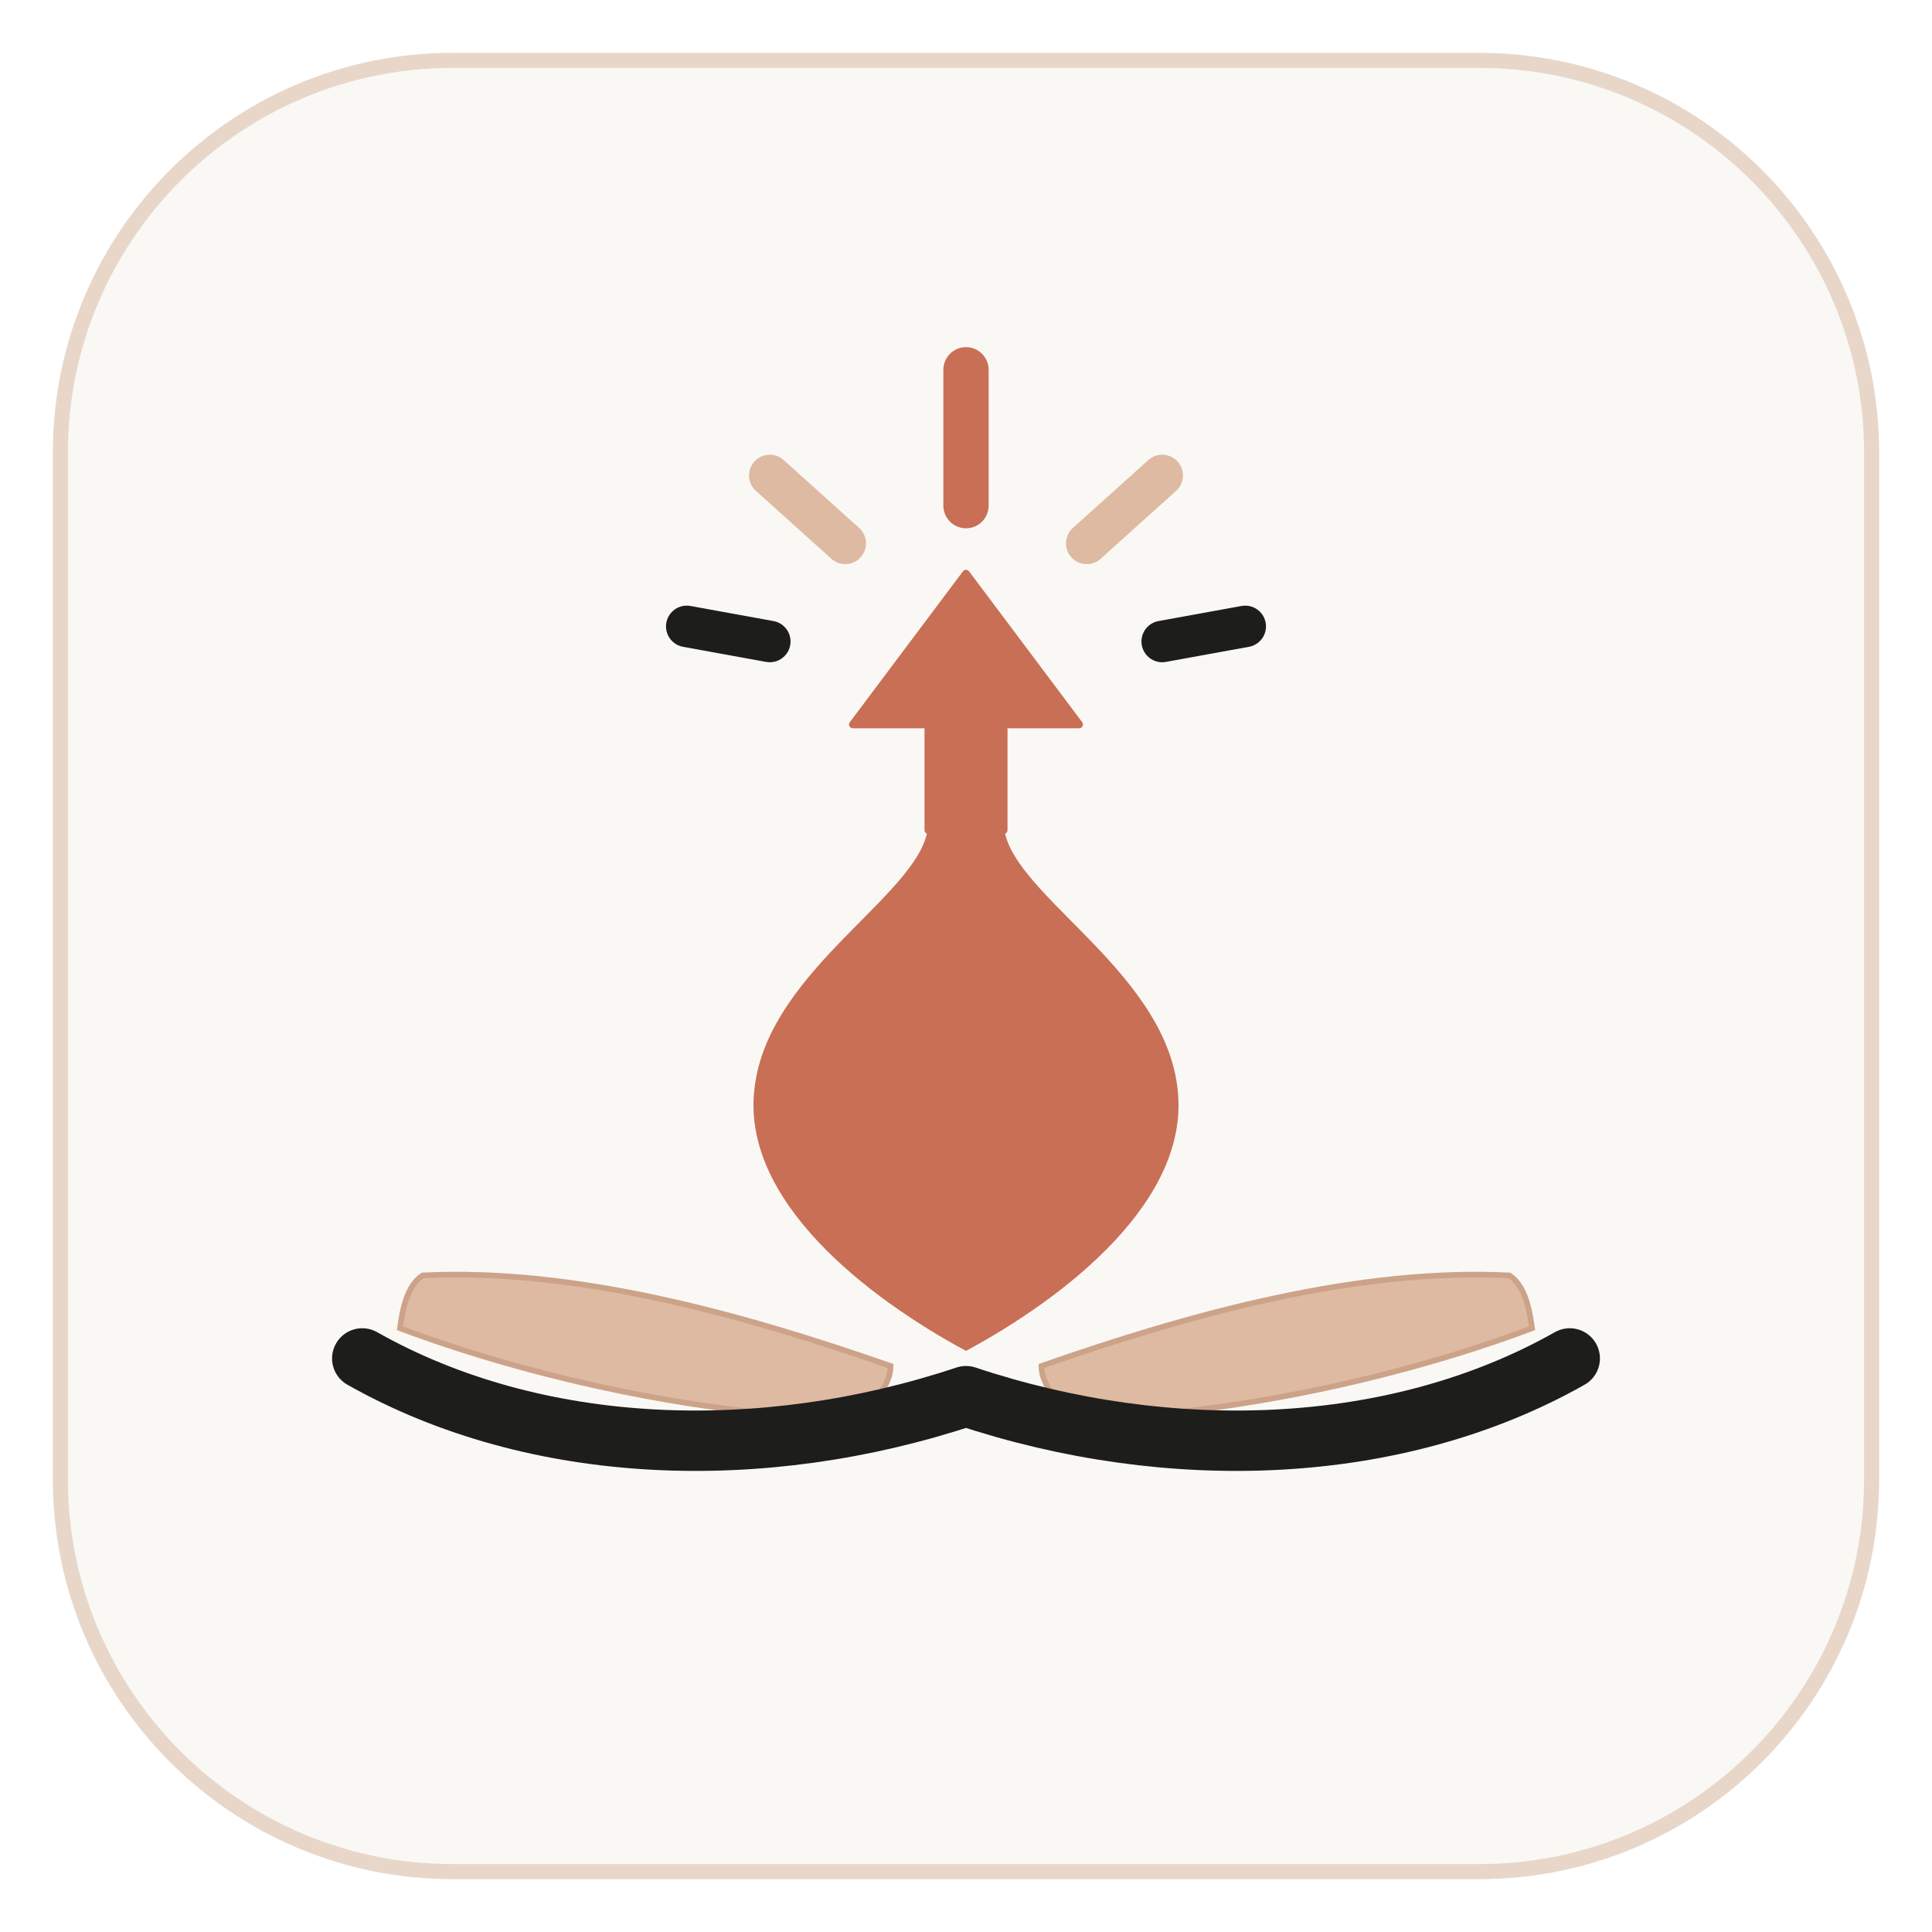
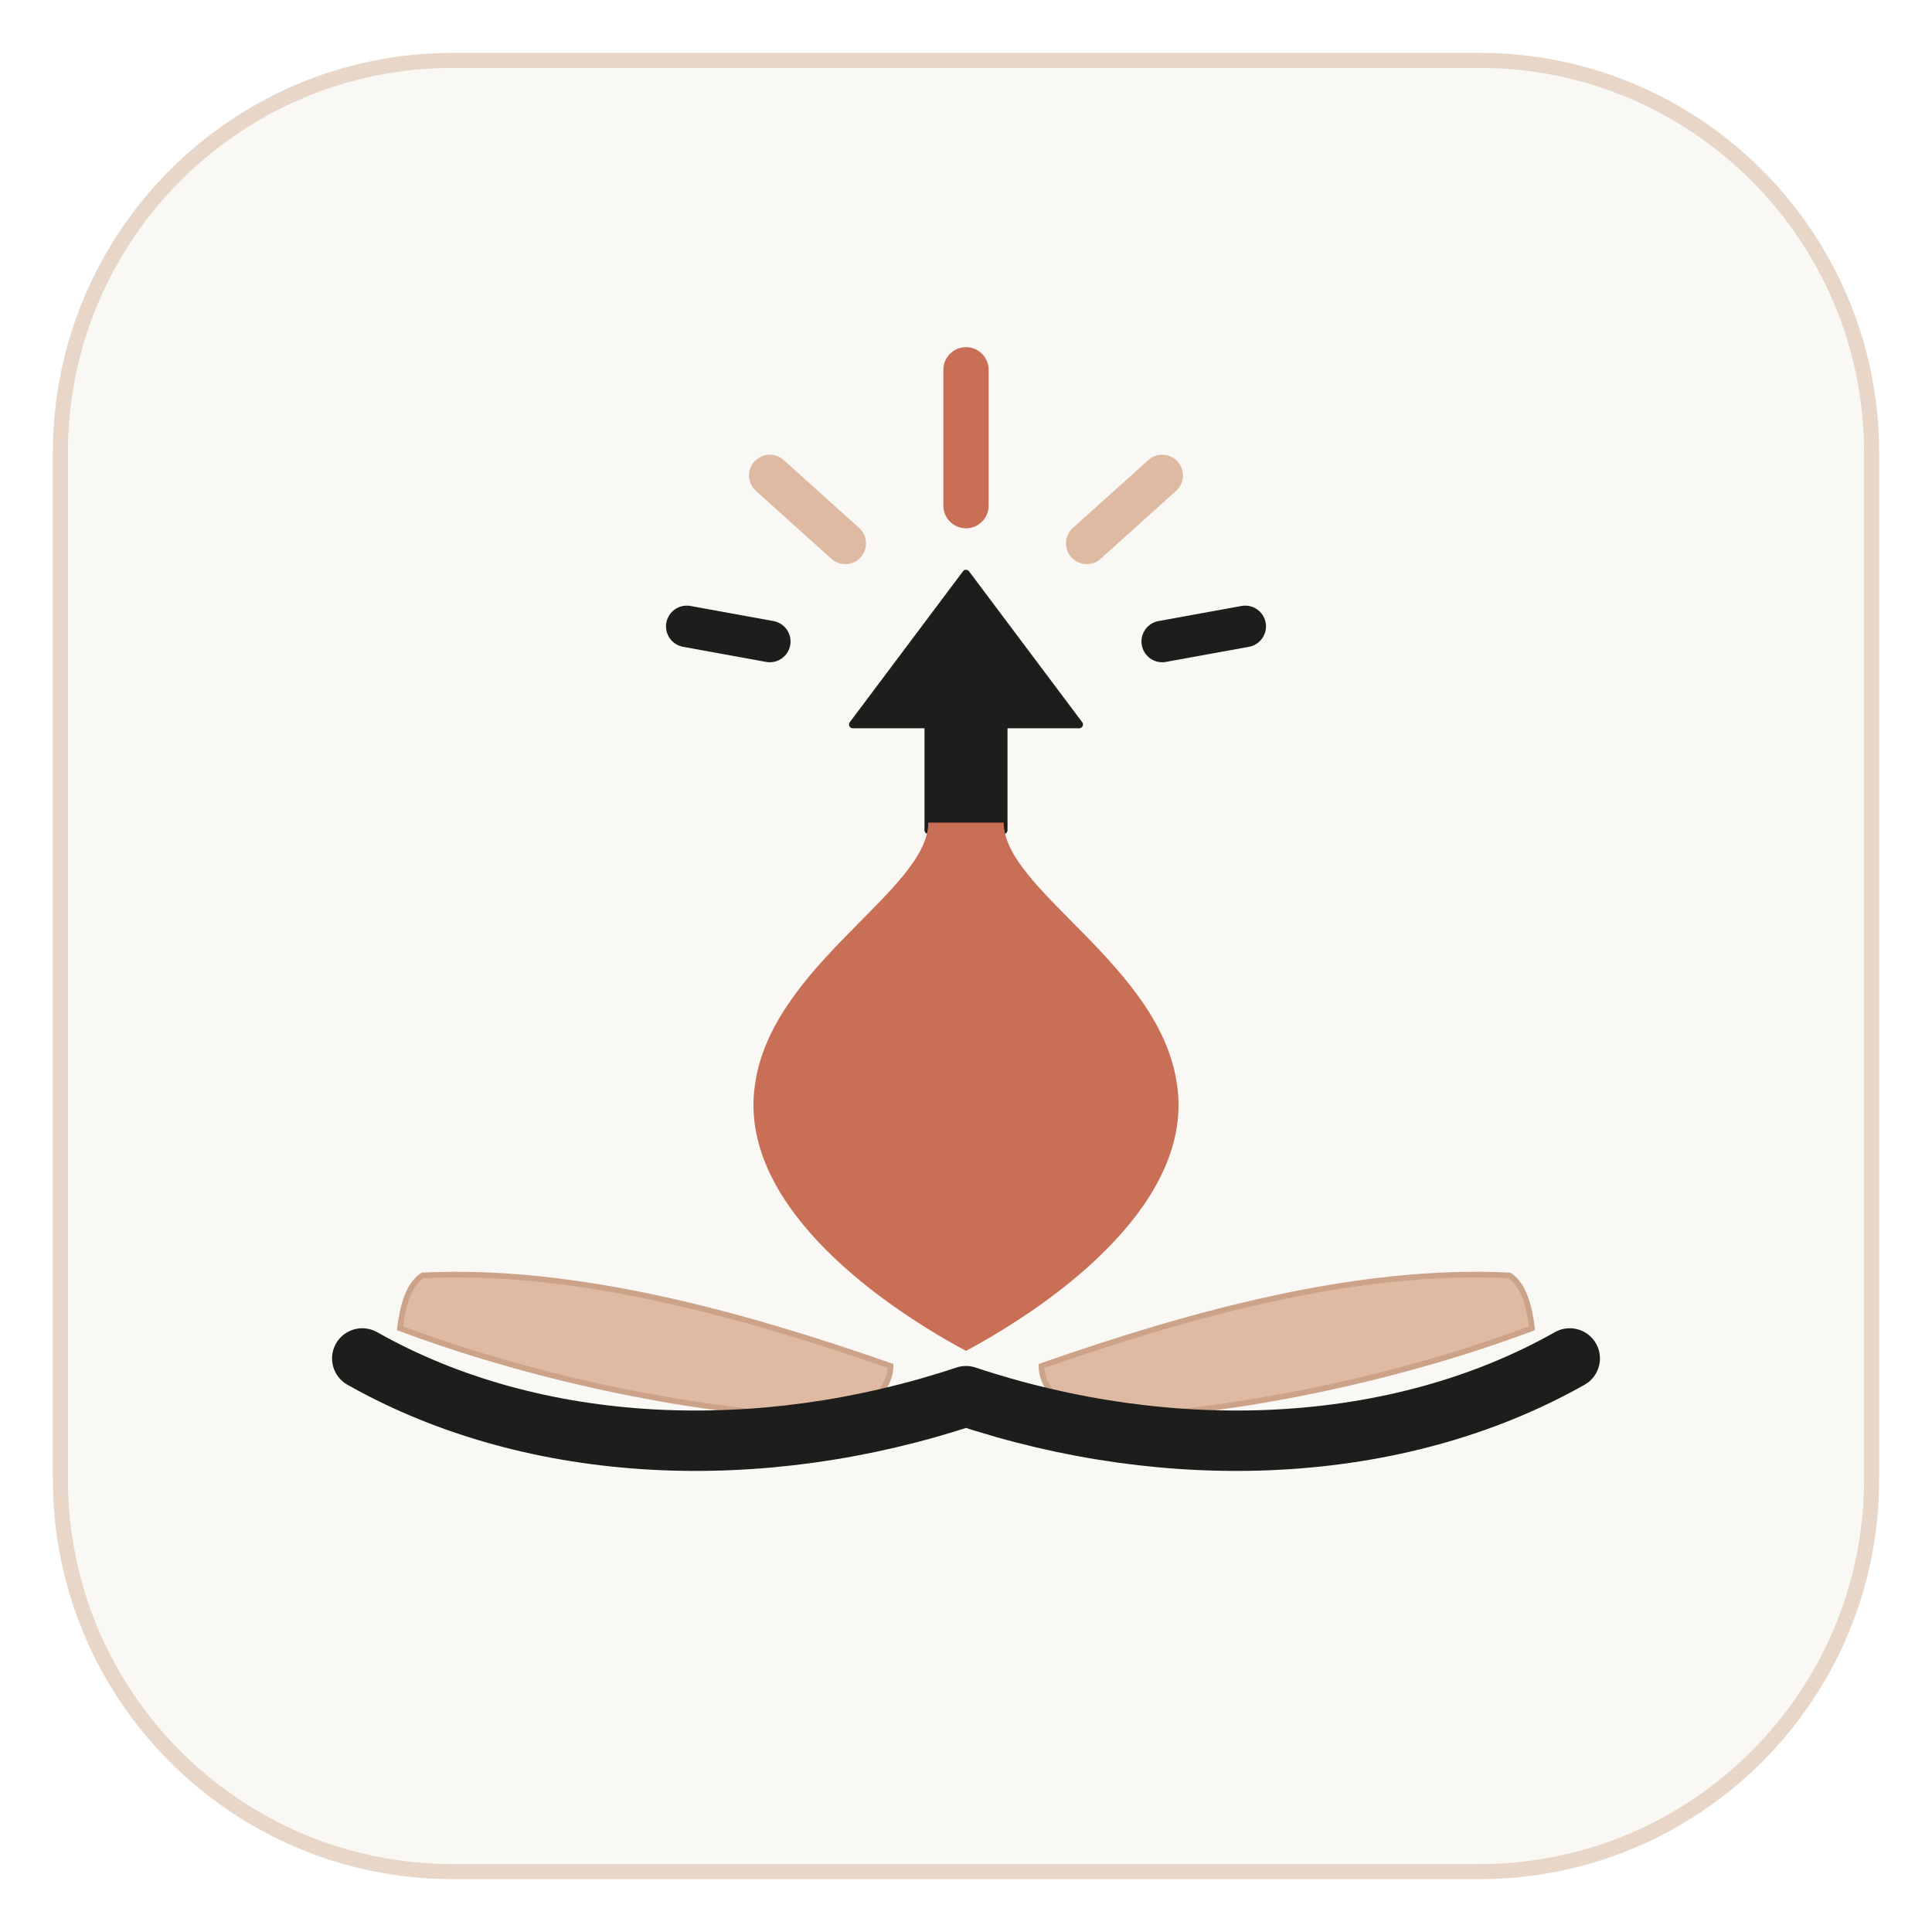
<svg xmlns="http://www.w3.org/2000/svg" viewBox="0 0 512 512" width="512" height="512" fill="none">
  <rect x="16" y="16" width="480" height="480" rx="104" fill="#FAF8F5" stroke="#E8D7C9" stroke-width="4" />
-   <g id="engez-brand-mark-light" transform="translate(0, 10)">
+   <g id="engez-brand-mark" transform="translate(0, 10)">
    <line x1="256" y1="88" x2="256" y2="124" stroke="#C96F55" stroke-width="12" stroke-linecap="round" />
    <line x1="204" y1="116" x2="224" y2="134" stroke="#DEBAA2" stroke-width="11" stroke-linecap="round" />
    <line x1="308" y1="116" x2="288" y2="134" stroke="#DEBAA2" stroke-width="11" stroke-linecap="round" />
    <line x1="182" y1="156" x2="204" y2="160" stroke="#1D1D1B" stroke-width="11" stroke-linecap="round" />
    <line x1="330" y1="156" x2="308" y2="160" stroke="#1D1D1B" stroke-width="11" stroke-linecap="round" />
-     <path d="M 256 142           L 286 182           L 266 182           L 266 210           L 246 210           L 246 182           L 226 182           Z" fill="#C96F55" stroke="#C96F55" stroke-width="2" stroke-linejoin="round" />
+     <path d="M 256 142           L 286 182           L 266 182           L 266 210           L 246 210           L 246 182           L 226 182           Z" fill="#1D1D1B" stroke="#1D1D1B" stroke-width="2" stroke-linejoin="round" />
    <path d="M 246 208           C 246 226, 204 246, 200 278           C 196 308, 230 334, 256 348           C 282 334, 316 308, 312 278           C 308 246, 266 226, 266 208           Z" fill="#C96F55" />
    <path d="M 112 328           C 152 326, 196 338, 236 352           C 236 358, 230 364, 222 366           C 180 364, 138 354, 106 342           C 107 334, 109 330, 112 328           Z" fill="#DEBAA2" stroke="#CCA389" stroke-width="1.5" />
    <path d="M 400 328           C 360 326, 316 338, 276 352           C 276 358, 282 364, 290 366           C 332 364, 374 354, 406 342           C 405 334, 403 330, 400 328           Z" fill="#DEBAA2" stroke="#CCA389" stroke-width="1.5" />
    <path d="M 96 350           C 142 376, 202 378, 256 360           C 310 378, 370 376, 416 350" fill="none" stroke="#1D1D1B" stroke-width="16" stroke-linecap="round" stroke-linejoin="round" />
  </g>
</svg>
